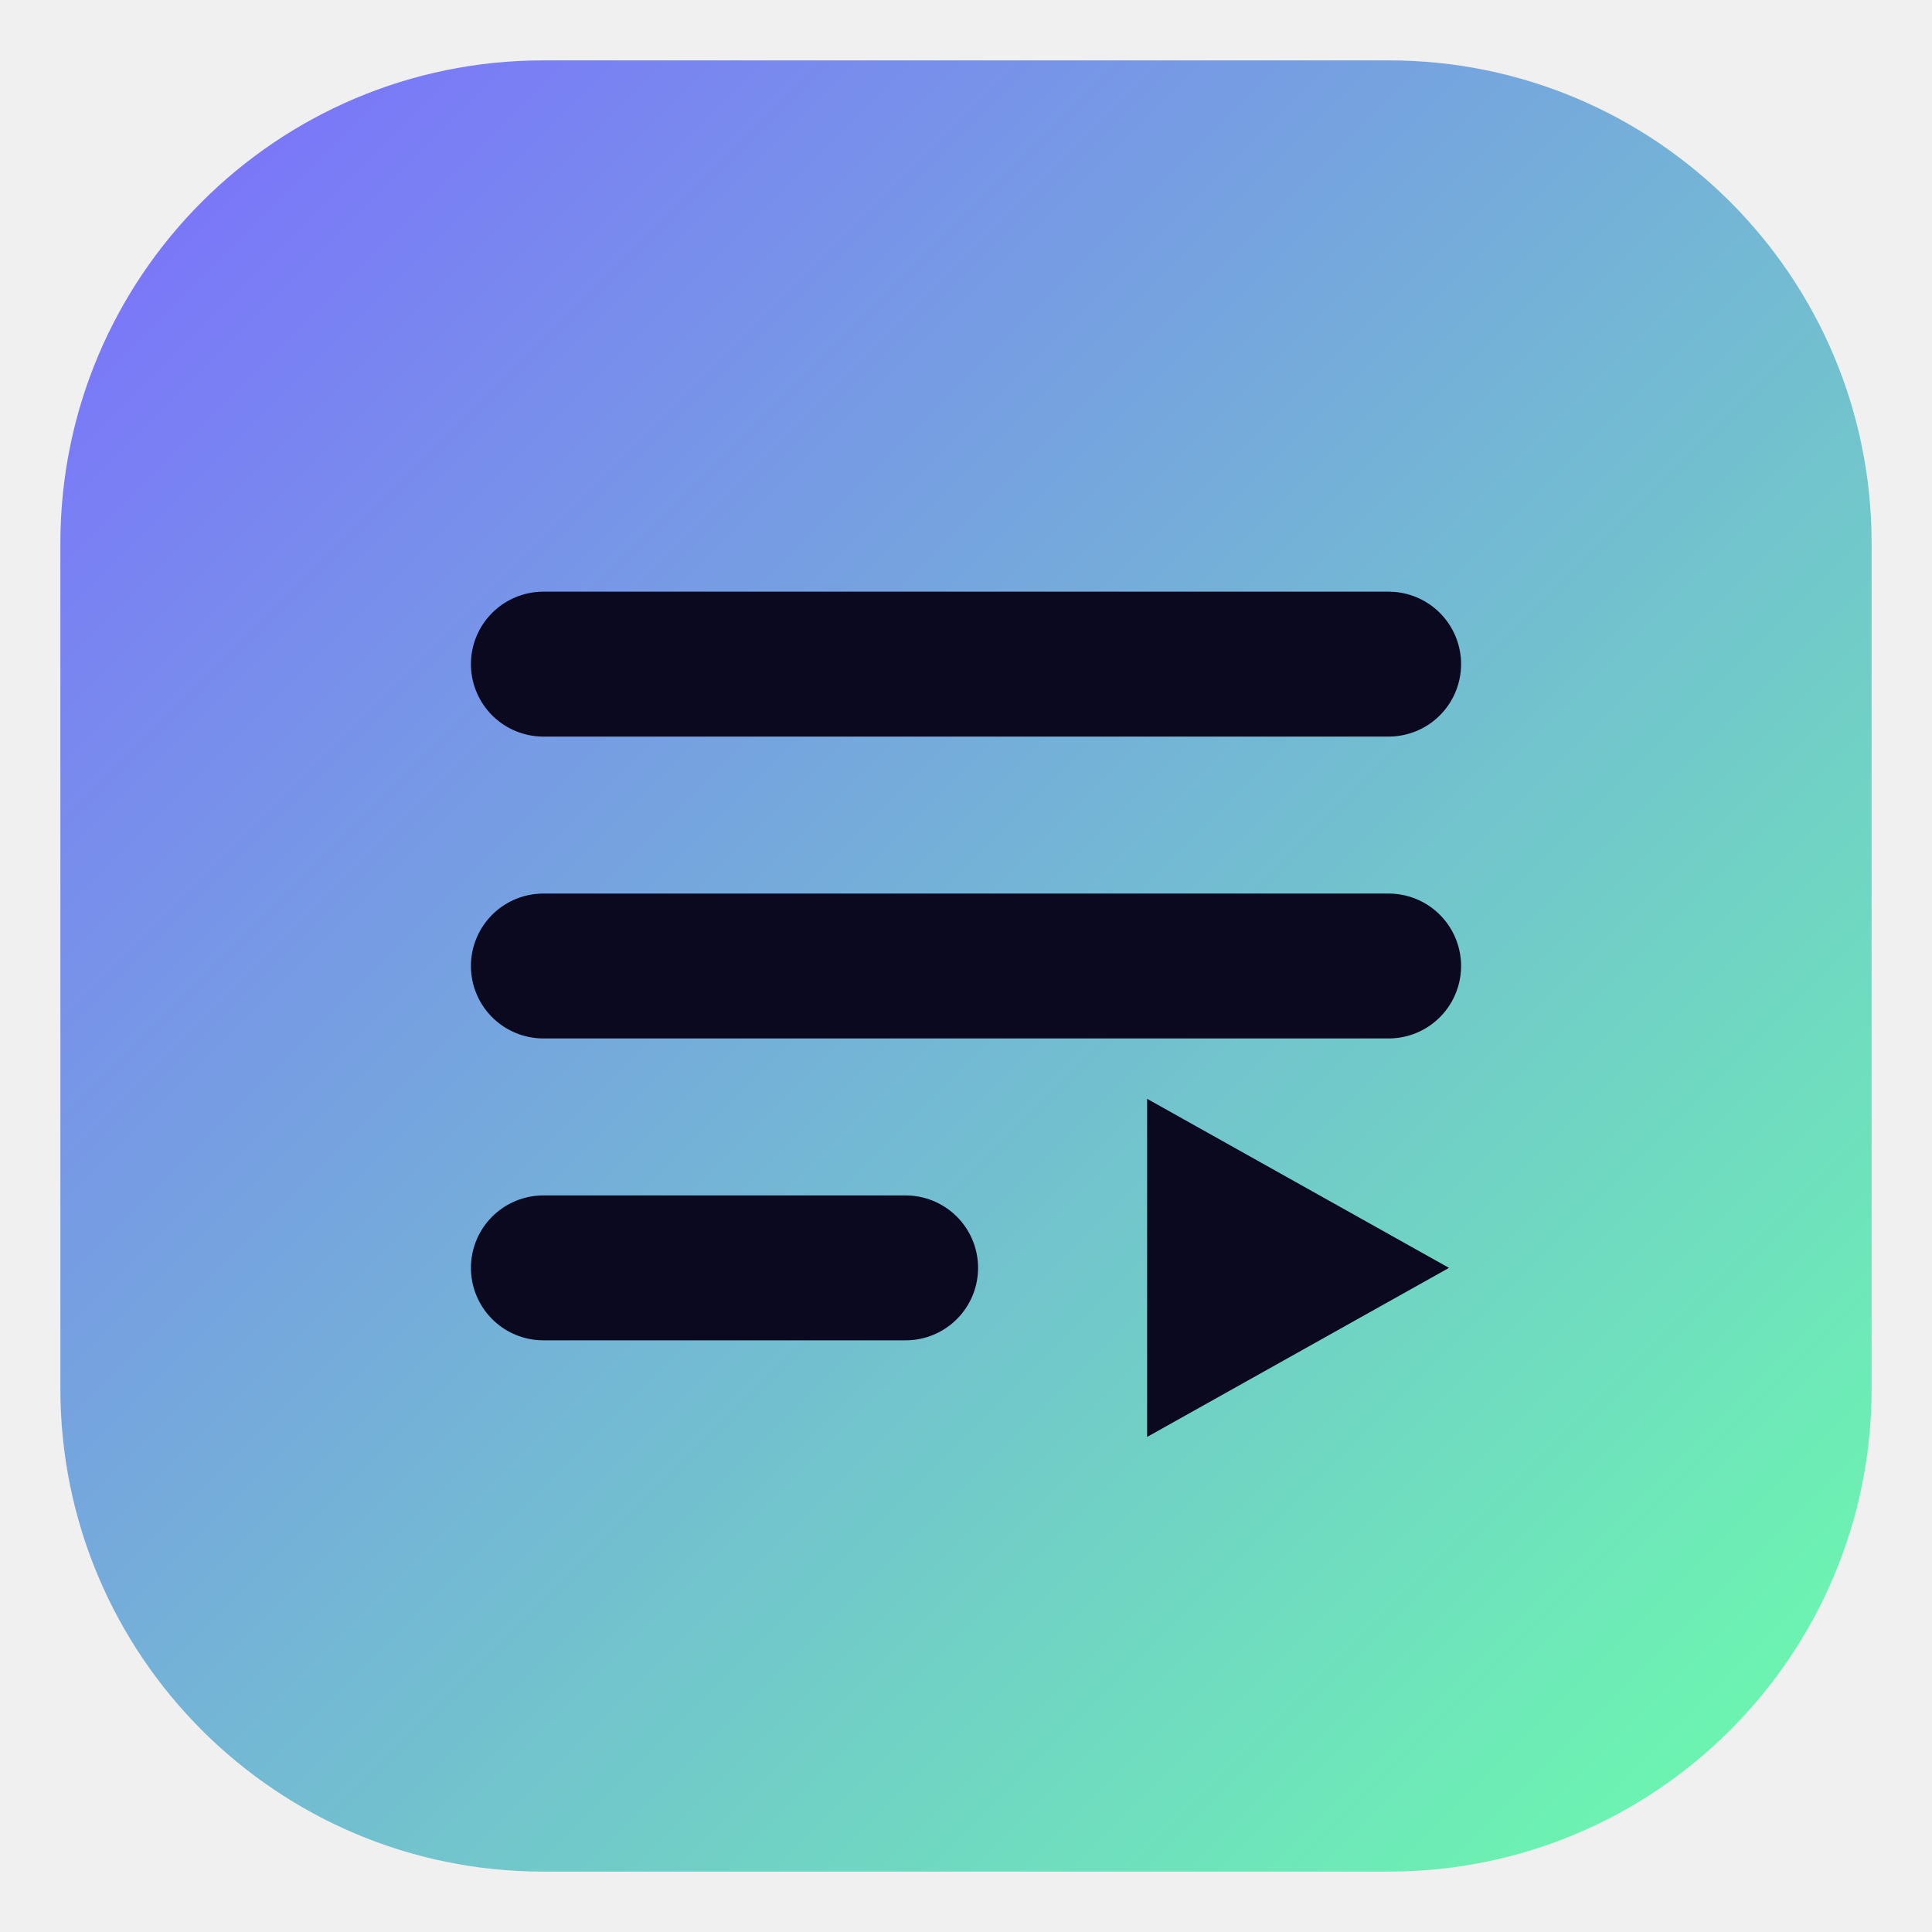
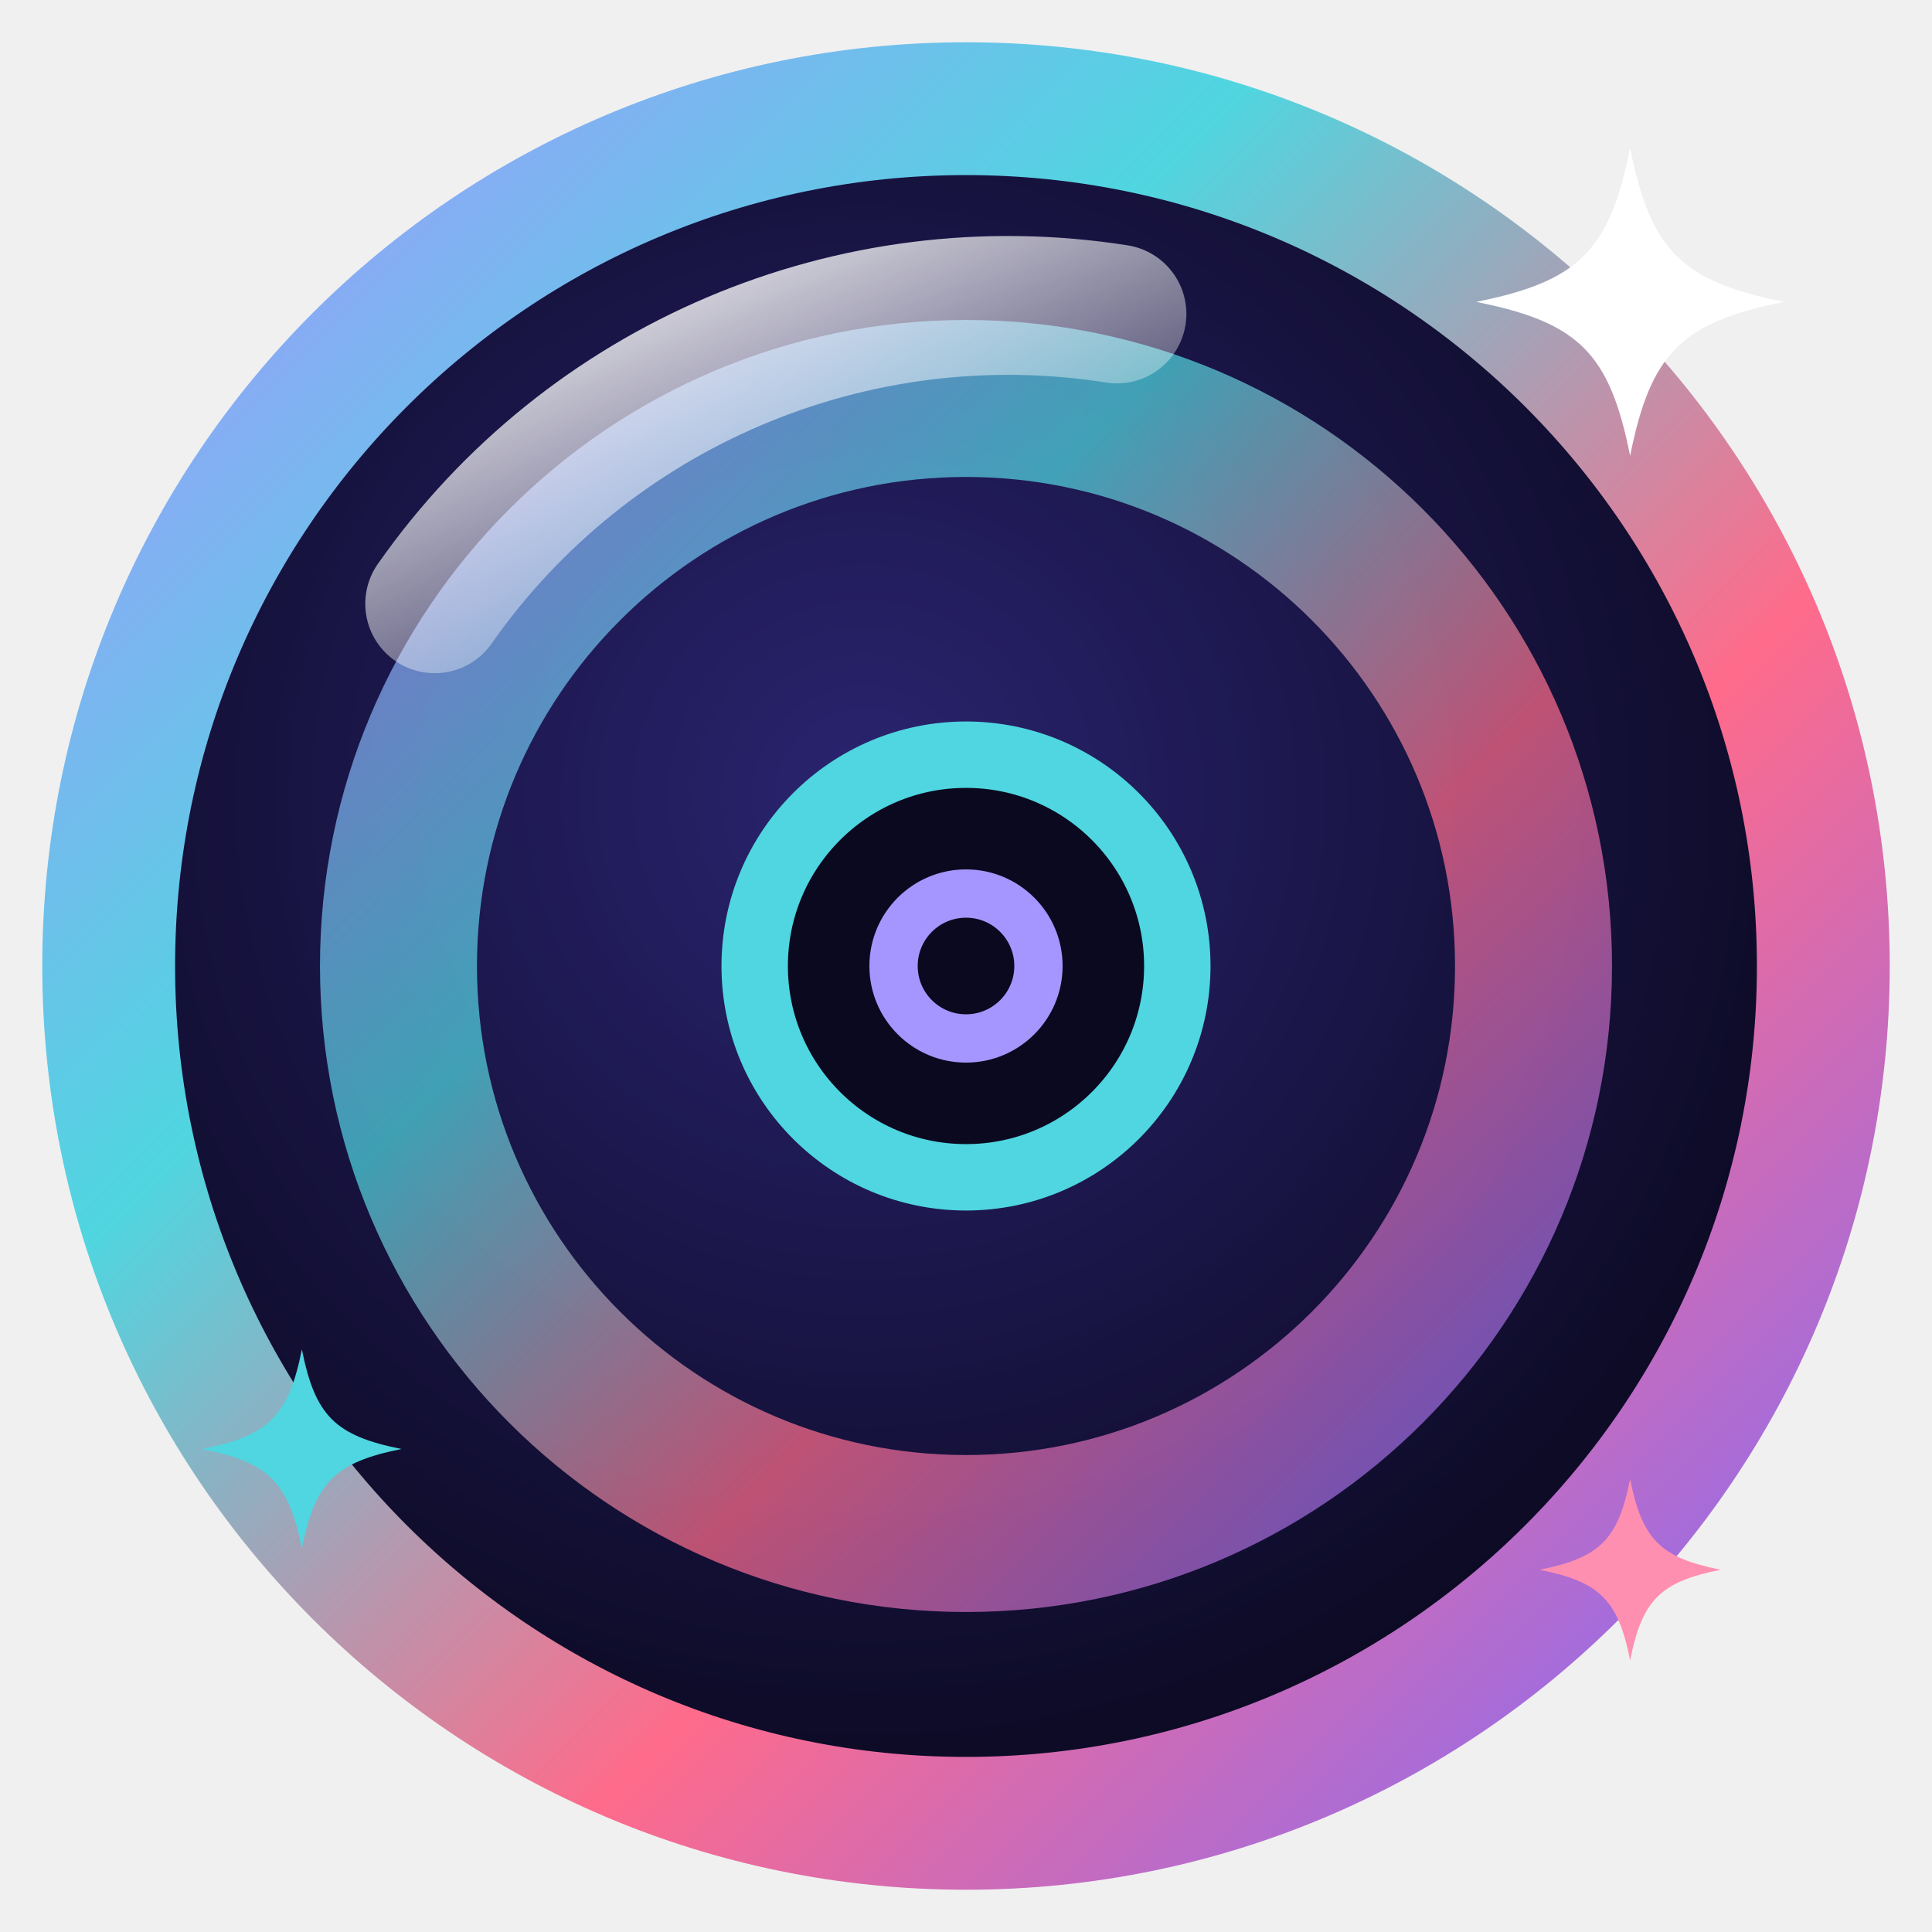
<svg xmlns="http://www.w3.org/2000/svg" viewBox="0 0 32 32" width="32" height="32">
  <defs>
-     <linearGradient id="g" x1="0" y1="0" x2="1" y2="1">
-       <stop offset="0" stop-color="#7c6cff" />
-       <stop offset="1" stop-color="#6bffab" />
+     <radialGradient id="cd-body" cx="44%" cy="40%" r="62%">
+       <stop offset="0%" stop-color="#2a2470" />
+       <stop offset="58%" stop-color="#171340" />
+       <stop offset="100%" stop-color="#0b0920" />
+     </radialGradient>
+     <linearGradient id="cd-sheen" x1="0" y1="0" x2="1" y2="1">
+       <stop offset="0%" stop-color="#a596ff" />
+       <stop offset="32%" stop-color="#4fd6e0" />
+       <stop offset="64%" stop-color="#ff6b8b" />
+       <stop offset="100%" stop-color="#7c6cff" />
+     </linearGradient>
+     <linearGradient id="cd-glint" x1="0" y1="0" x2="1" y2="1">
+       <stop offset="0%" stop-color="#ffffff" stop-opacity="0.95" />
+       <stop offset="100%" stop-color="#ffffff" stop-opacity="0" />
    </linearGradient>
  </defs>
-   <rect x="1" y="1" width="30" height="30" rx="8" fill="url(#g)" />
-   <g fill="none" stroke="#0b0920" stroke-width="2.4" stroke-linecap="round">
-     <line x1="9" y1="11" x2="23" y2="11" />
-     <line x1="9" y1="16" x2="23" y2="16" />
-     <line x1="9" y1="21" x2="15" y2="21" />
-   </g>
-   <path d="M19 18.2 L24 21 L19 23.8 Z" fill="#0b0920" />
+   <circle cx="16" cy="16" r="14.2" fill="url(#cd-body)" />
+   <circle cx="16" cy="16" r="14.2" fill="none" stroke="url(#cd-sheen)" stroke-width="2.2" />
+   <circle cx="16" cy="16" r="9.4" fill="none" stroke="url(#cd-sheen)" stroke-width="2.6" stroke-opacity="0.72" />
+   <path d="M7.2 10 A11.6 11.6 0 0 1 18.5 5.2" fill="none" stroke="url(#cd-glint)" stroke-width="2.3" stroke-linecap="round" />
+   <circle cx="16" cy="16" r="3.5" fill="#0b0920" stroke="#4fd6e0" stroke-width="1.1" />
+   <circle cx="16" cy="16" r="1.2" fill="#0b0920" stroke="#a596ff" stroke-width="0.8" />
+   <path transform="translate(27 5) scale(0.85)" fill="#ffffff" d="M0,-3 C0.4,-1 1,-0.4 3,0 C1,0.4 0.4,1 0,3 C-0.4,1 -1,0.4 -3,0 C-1,-0.4 -0.4,-1 0,-3 Z" />
+   <path transform="translate(5 24) scale(0.55)" fill="#4fd6e0" d="M0,-3 C0.4,-1 1,-0.4 3,0 C1,0.4 0.4,1 0,3 C-0.4,1 -1,0.4 -3,0 C-1,-0.4 -0.4,-1 0,-3 Z" />
+   <path transform="translate(27 26) scale(0.5)" fill="#ff8fb0" d="M0,-3 C0.4,-1 1,-0.4 3,0 C1,0.4 0.4,1 0,3 C-0.4,1 -1,0.4 -3,0 C-1,-0.4 -0.4,-1 0,-3 Z" />
</svg>
